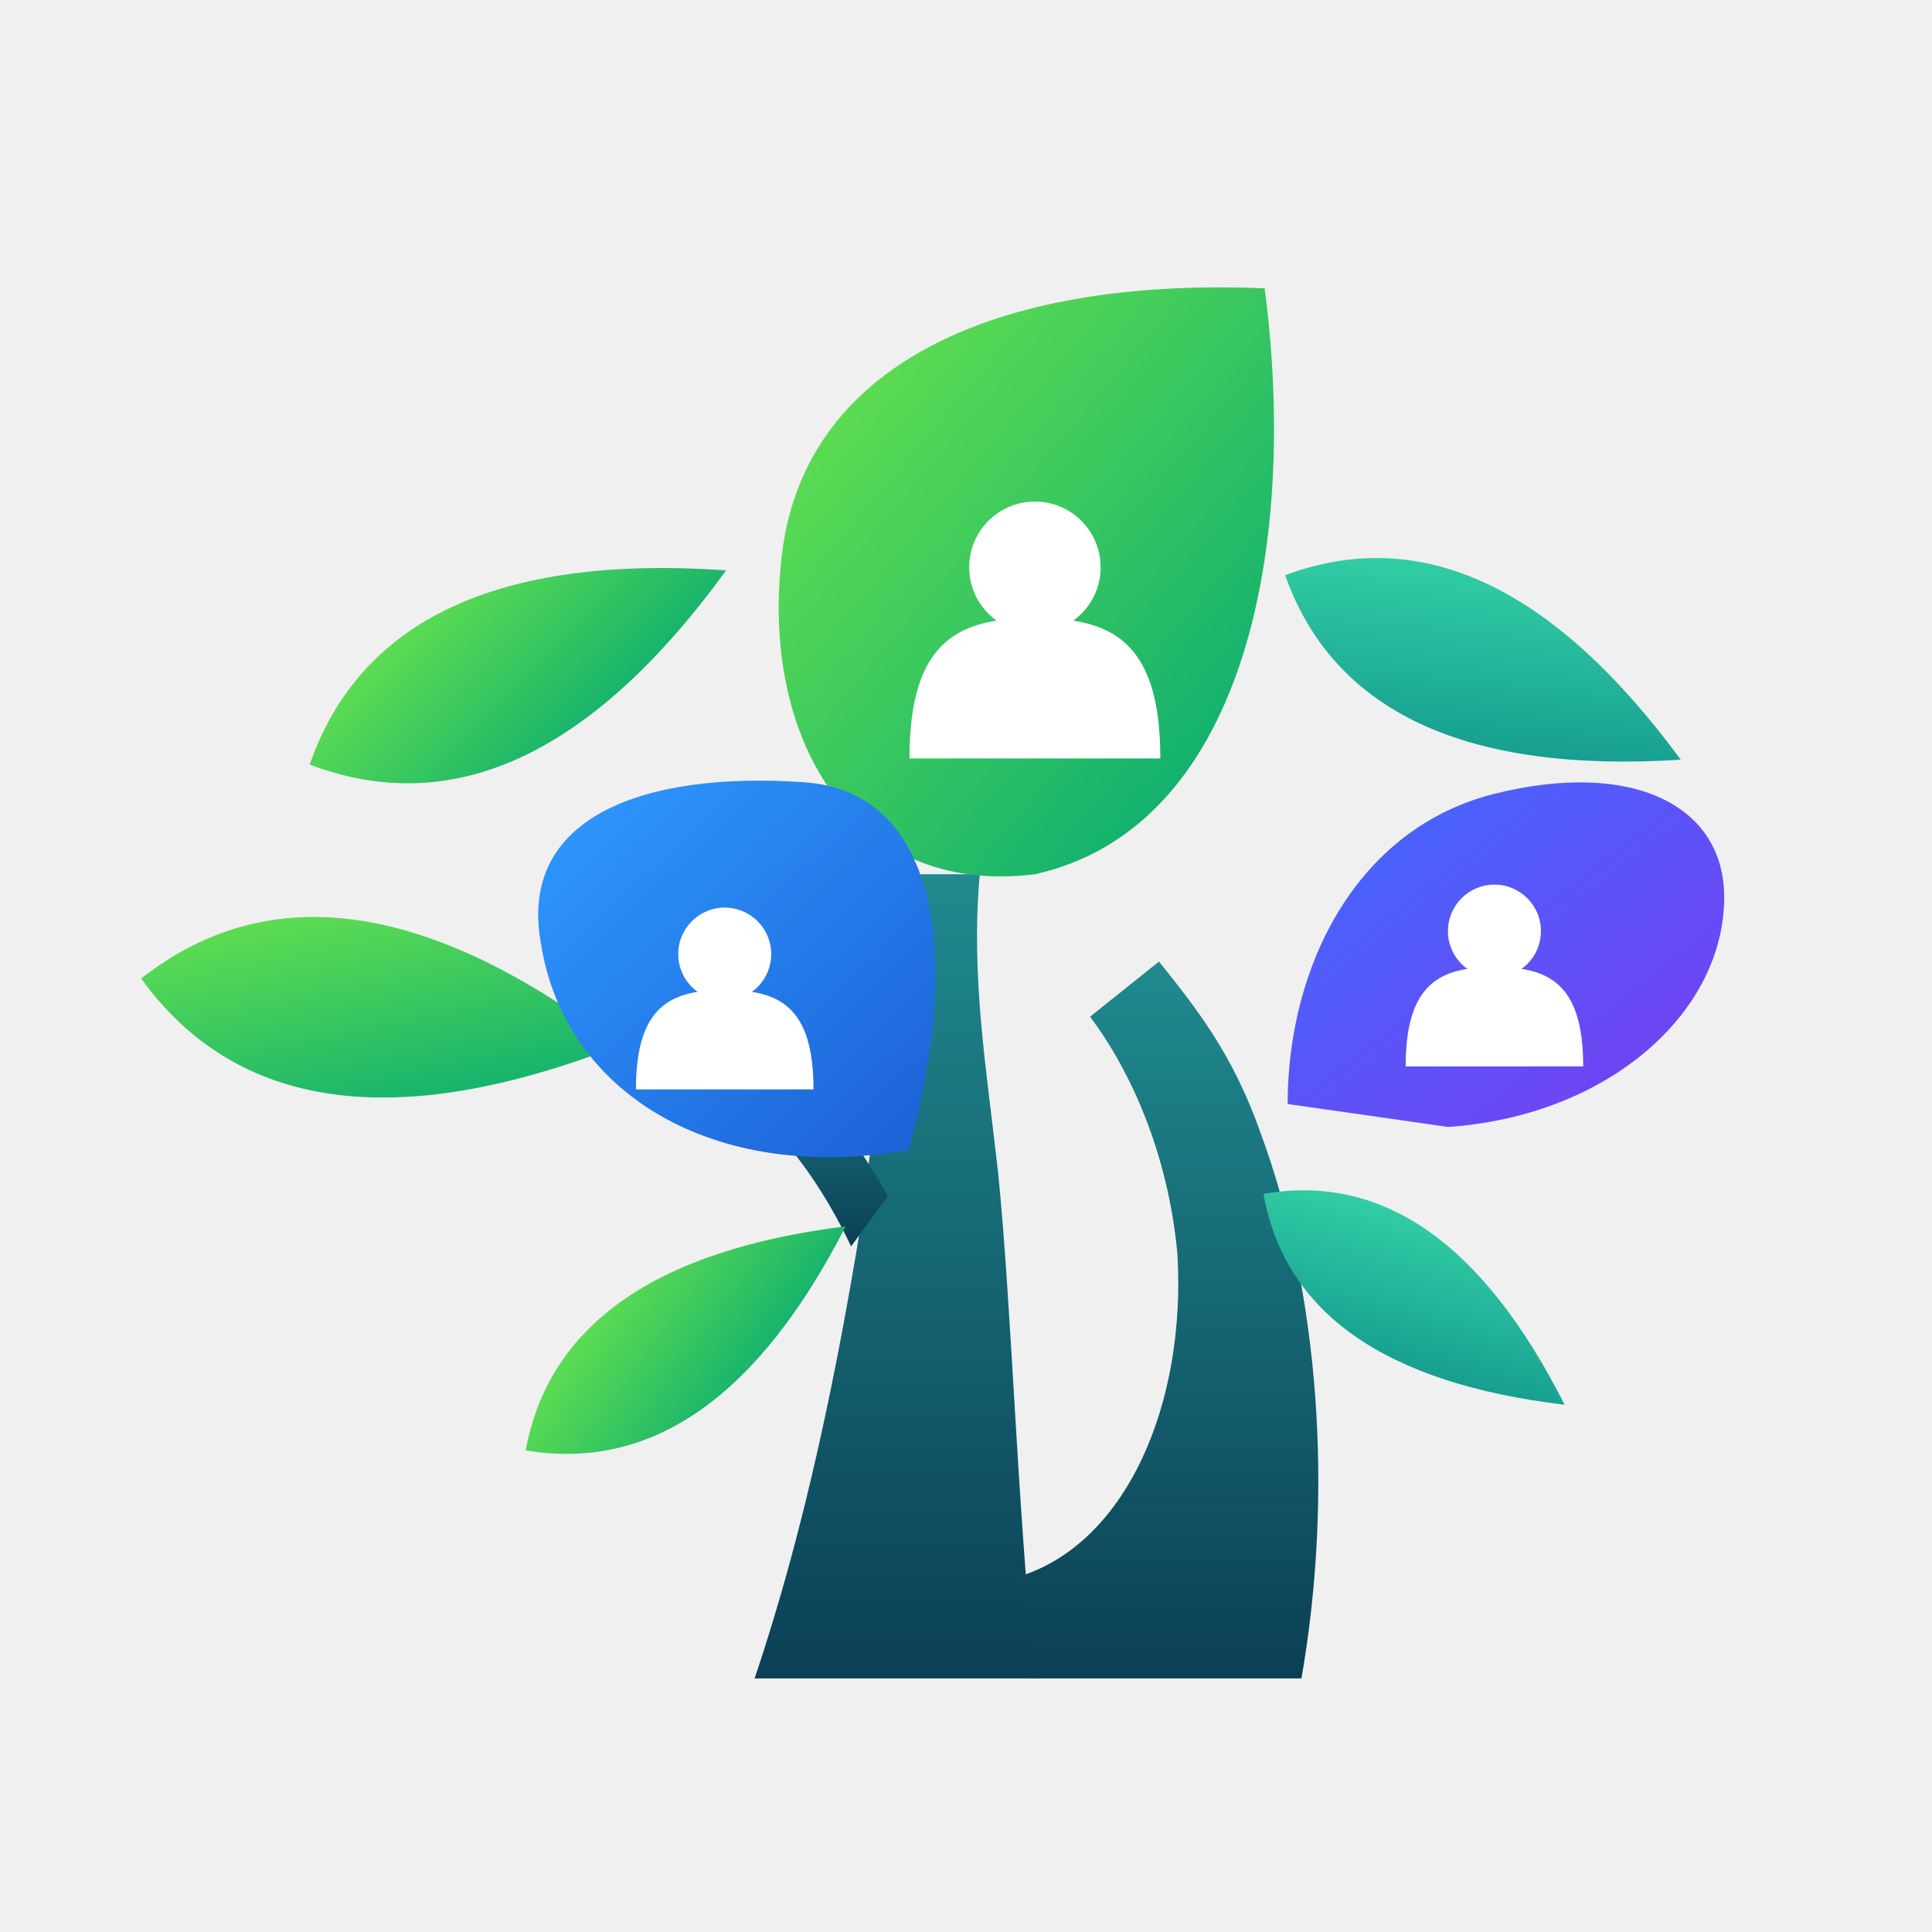
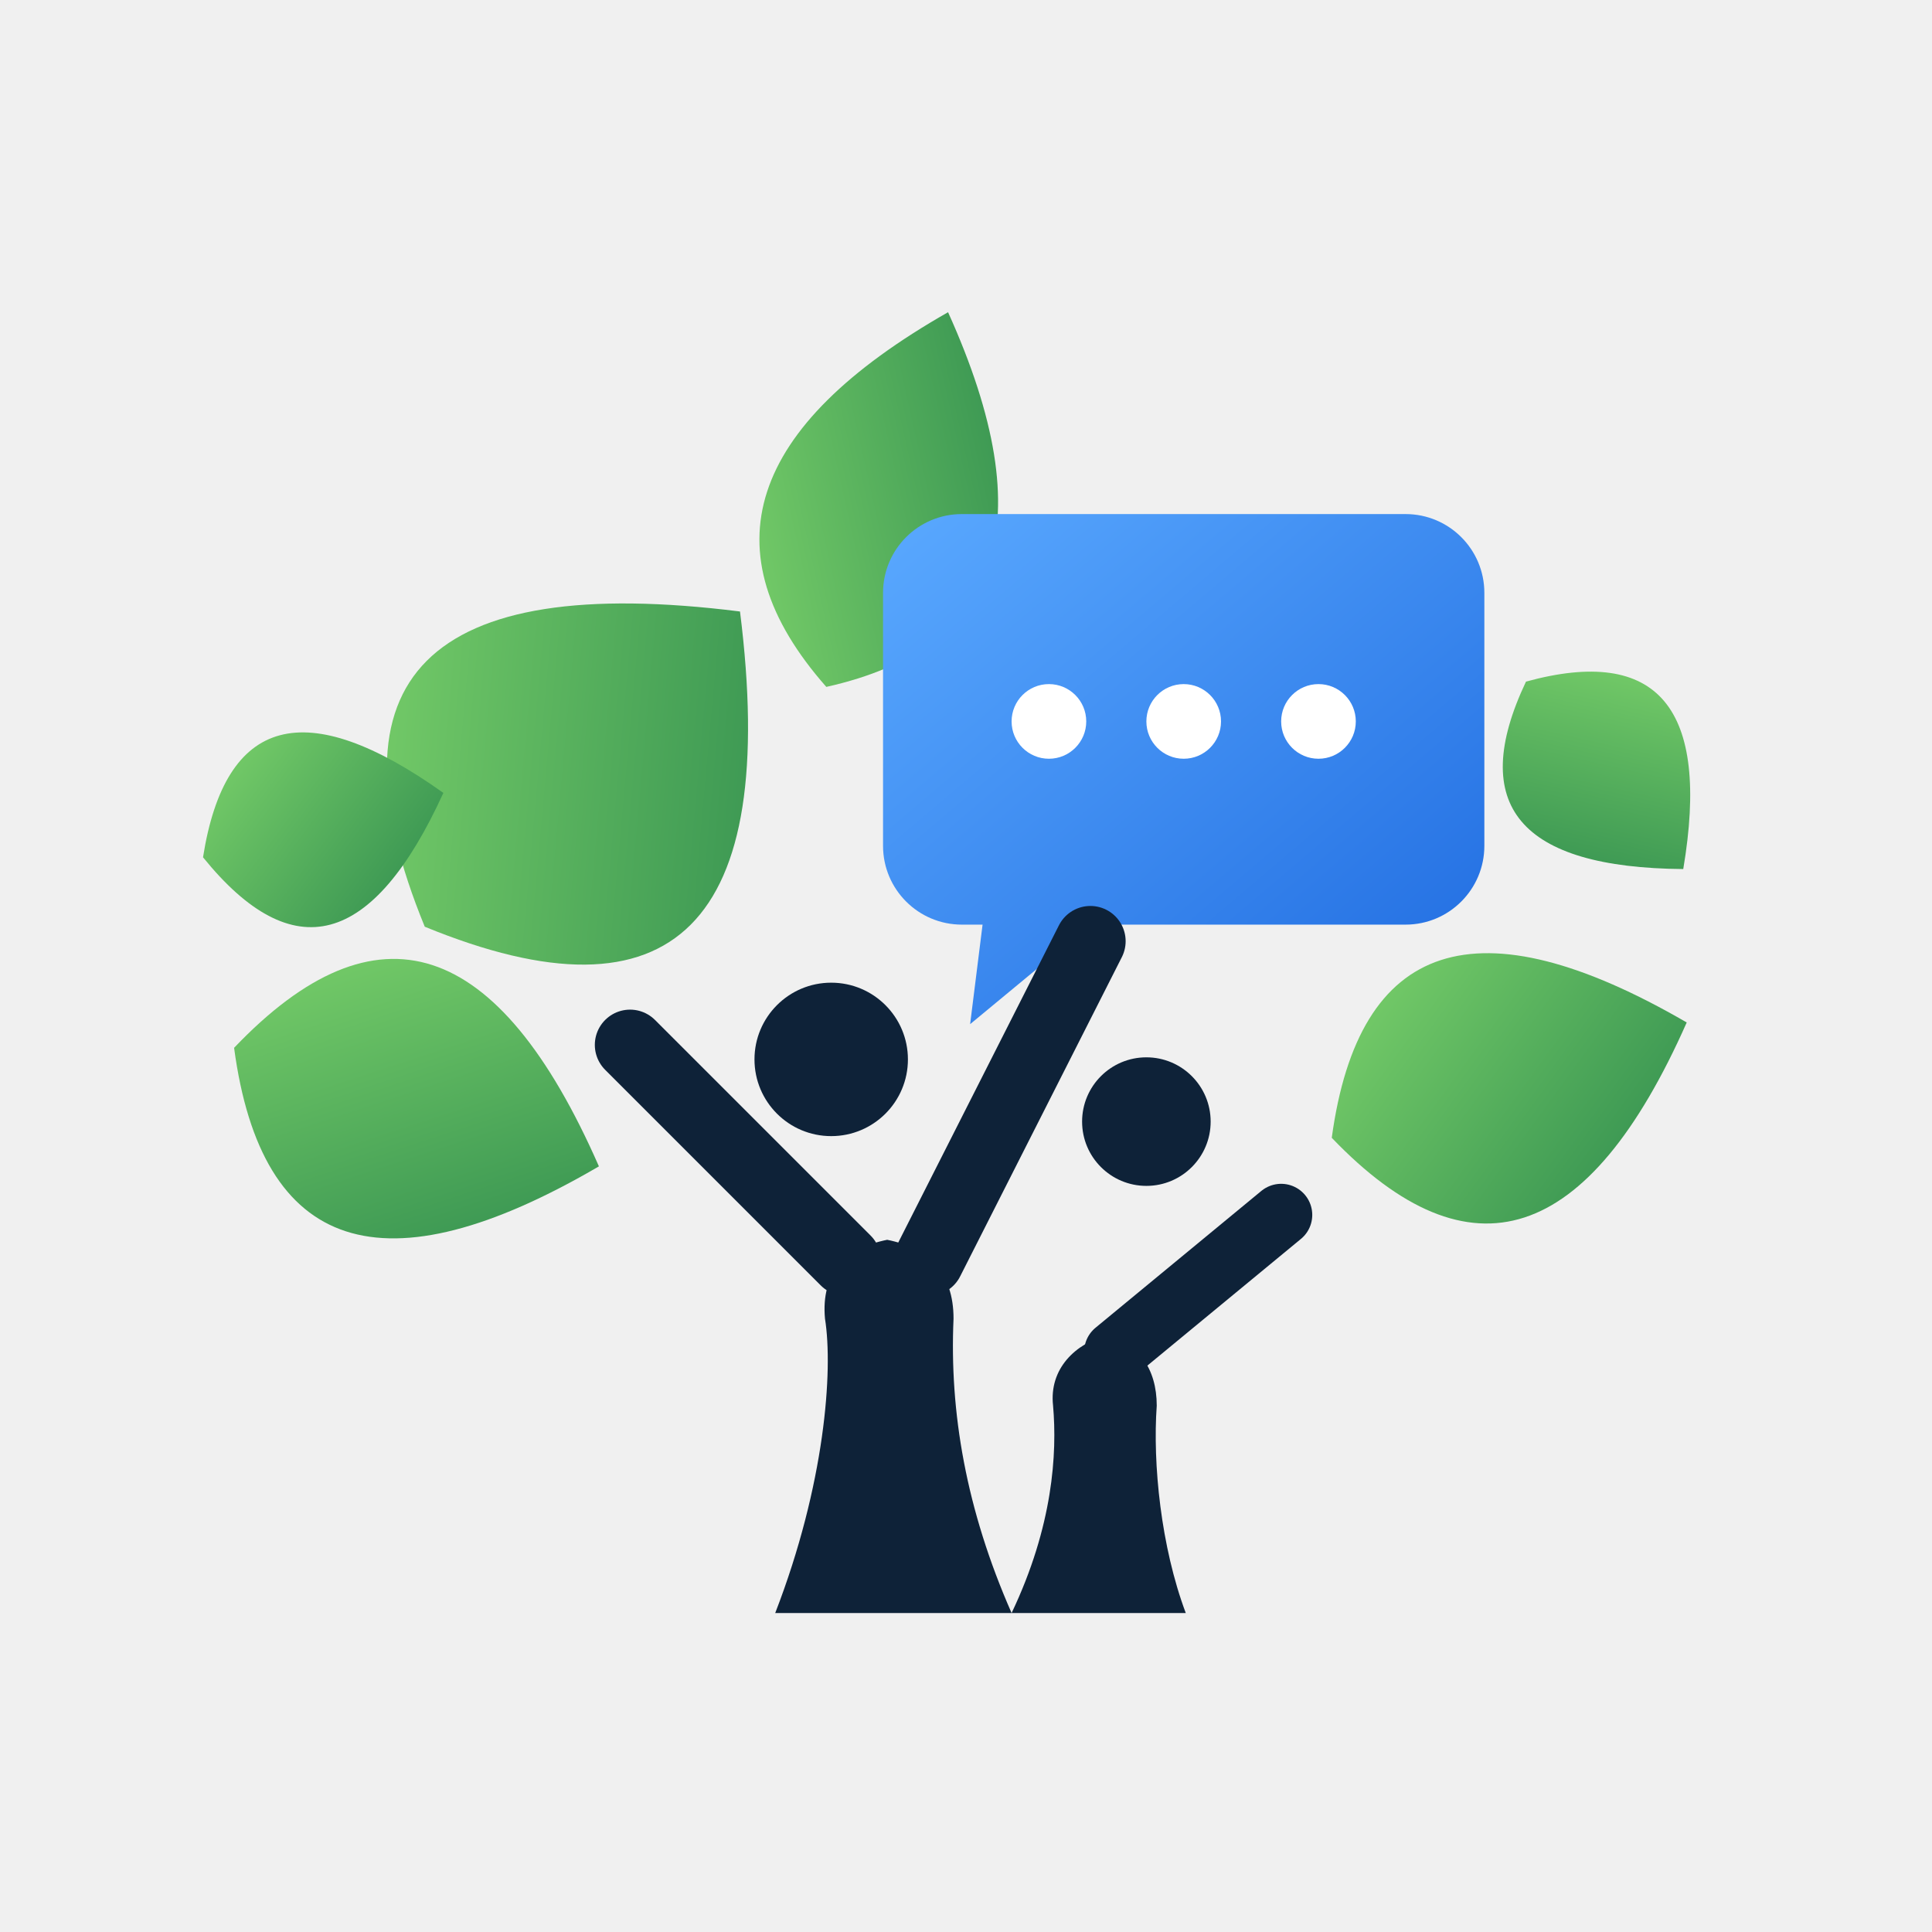
<svg xmlns="http://www.w3.org/2000/svg" viewBox="0 0 512 512" role="img" aria-label="intervutree">
-   <g transform="translate(30.7 55.1) scale(0.6089)">
+   <g transform="translate(30.7 63.7) scale(0.5495)">
    <defs>
      <linearGradient id="itg" x1="0" y1="0" x2="1" y2="1">
-         <stop stop-color="#6EE64A" />
-         <stop offset="1" stop-color="#00A676" />
-       </linearGradient>
-       <linearGradient id="itt" x1="0" y1="0" x2="1" y2="1">
-         <stop stop-color="#38D9A9" />
-         <stop offset="1" stop-color="#0E8F8A" />
+         <stop stop-color="#7DD36B" />
+         <stop offset="1" stop-color="#2E8B4E" />
      </linearGradient>
      <linearGradient id="itb" x1="0" y1="0" x2="1" y2="1">
-         <stop stop-color="#2F9BFF" />
-         <stop offset="1" stop-color="#1C5FD6" />
-       </linearGradient>
-       <linearGradient id="itp" x1="0" y1="0" x2="1" y2="1">
-         <stop stop-color="#3D6BFF" />
-         <stop offset="1" stop-color="#7A3CF0" />
-       </linearGradient>
-       <linearGradient id="itk" x1="0" y1="1" x2="0" y2="0">
-         <stop stop-color="#0B3F55" />
-         <stop offset="1" stop-color="#1F8A8F" />
+         <stop stop-color="#5AA9FF" />
+         <stop offset="1" stop-color="#1F6BE0" />
      </linearGradient>
    </defs>
-     <path d="M278 640 L400 640 C392 560 390 480 384 420 C379 375 372 335 376 290 L338 290 C336 350 330 400 324 444 C314 505 300 575 278 640 Z" fill="url(#itk)" />
-     <path d="M392 596 C440 582 466 520 462 455 C458 412 442 376 424 352 L454 328 C470 348 486 368 498 402 C524 472 530 560 516 640 L398 640 C398 626 396 612 392 596 Z" fill="url(#itk)" />
-     <path d="M336 430 C316 395 292 365 262 345 L255 374 C282 392 304 418 320 452 Z" fill="url(#itk)" />
-     <path transform="translate(175 200) rotate(-25)" d="M-100.0 0 Q-30.0 -72.0 100.0 0 Q-30.0 72.0 -100.0 0 Z" fill="url(#itg)" />
-     <path transform="translate(115 350) rotate(8)" d="M-105.0 0 Q-31.5 -76.5 105.0 0 Q-31.5 76.5 -105.0 0 Z" fill="url(#itg)" />
-     <path transform="translate(248 492) rotate(-35)" d="M-85.0 0 Q-25.5 -58.5 85.0 0 Q-25.5 58.5 -85.0 0 Z" fill="url(#itg)" />
-     <path transform="translate(595 200) rotate(25)" d="M-95.0 0 Q-28.5 -67.5 95.0 0 Q-28.5 67.5 -95.0 0 Z" fill="url(#itt)" />
-     <path transform="translate(565 475) rotate(35)" d="M-80.0 0 Q-24.0 -55.8 80.0 0 Q-24.0 55.8 -80.0 0 Z" fill="url(#itt)" />
-     <path d="M400 290 C320 300 280 230 290 150 C300 70 380 30 500 35 C515 150 490 270 400 290 Z" fill="url(#itg)" />
-     <path d="M345 410 C260 425 195 385 185 320 C175 265 230 245 300 250 C355 254 370 320 345 410 Z" fill="url(#itb)" />
-     <path d="M510 390 C510 330 540 270 600 255 C660 240 700 260 700 300 C700 350 650 395 580 400 Z" fill="url(#itp)" />
-     <circle cx="400" cy="156.4" r="28.6" fill="#fff" />
-     <path d="M345.4 239.6 C345.4 187.6 367.5 178.5 400 178.5 C432.5 178.5 454.6 187.6 454.6 239.6 Z" fill="#fff" />
-     <circle cx="265" cy="324.76" r="20.24" fill="#fff" />
-     <path d="M226.36 383.64 C226.36 346.84 242.0 340.4 265 340.4 C288.0 340.4 303.64 346.84 303.64 383.64 Z" fill="#fff" />
-     <circle cx="600" cy="314.76" r="20.24" fill="#fff" />
-     <path d="M561.36 373.64 C561.36 336.84 577.0 330.4 600 330.4 C623.0 330.4 638.64 336.84 638.64 373.64 Z" fill="#fff" />
+     <path transform="translate(225 255) rotate(-45)" d="M-107.5 0 Q-32.25 -180.0 107.5 0 Q-32.25 180.0 -107.5 0 Z" fill="url(#itg)" />
+     <path transform="translate(372 125) rotate(-72)" d="M-95.0 0 Q-28.5 -112.5 95.0 0 Q-28.5 112.5 -95.0 0 Z" fill="url(#itg)" />
+     <path transform="translate(100 282) rotate(-15)" d="M-60.0 0 Q-18.0 -94.5 60.0 0 Q-18.0 94.5 -60.0 0 Z" fill="url(#itg)" />
+     <path transform="translate(145 418) rotate(18)" d="M-92.5 0 Q-27.75 -135.0 92.5 0 Q-27.75 135.0 -92.5 0 Z" fill="url(#itg)" />
+     <path transform="translate(718 258) rotate(50)" d="M-59.0 0 Q-17.7 -90.0 59.0 0 Q-17.7 90.0 -59.0 0 Z" fill="url(#itg)" />
+     <path transform="translate(672 405) rotate(-18)" d="M-90.0 0 Q-27.0 -130.5 90.0 0 Q-27.0 130.5 -90.0 0 Z" fill="url(#itg)" />
+     <path d="M408 132 H622 A38 38 0 0 1 660 170 V292 A38 38 0 0 1 622 330 H470 L412 378 L418 330 H408 A38 38 0 0 1 370 292 V170 A38 38 0 0 1 408 132 Z" fill="url(#itb)" />
+     <circle cx="450" cy="232" r="18" fill="#fff" />
+     <circle cx="515" cy="232" r="18" fill="#fff" />
+     <circle cx="580" cy="232" r="18" fill="#fff" />
+     <circle cx="345" cy="395" r="37" fill="#0E2238" />
+     <path d="M318 662 C342 600 346 545 342 520 C340 498 352 486 372 482 C392 486 404 498 404 520 C402 565 410 612 432 662 Z" fill="#0E2238" />
+     <path d="M352 492 L248 388" stroke="#0E2238" stroke-width="34" stroke-linecap="round" />
+     <path d="M392 492 L470 338" stroke="#0E2238" stroke-width="34" stroke-linecap="round" />
+     <circle cx="497" cy="425" r="31" fill="#0E2238" />
+     <path d="M432 662 C452 620 454 585 452 562 C450 544 463 532 478 528 C493 532 502 544 502 562 C500 590 504 630 516 662 Z" fill="#0E2238" />
+     <path d="M482 536 L562 470" stroke="#0E2238" stroke-width="30" stroke-linecap="round" />
  </g>
</svg>
